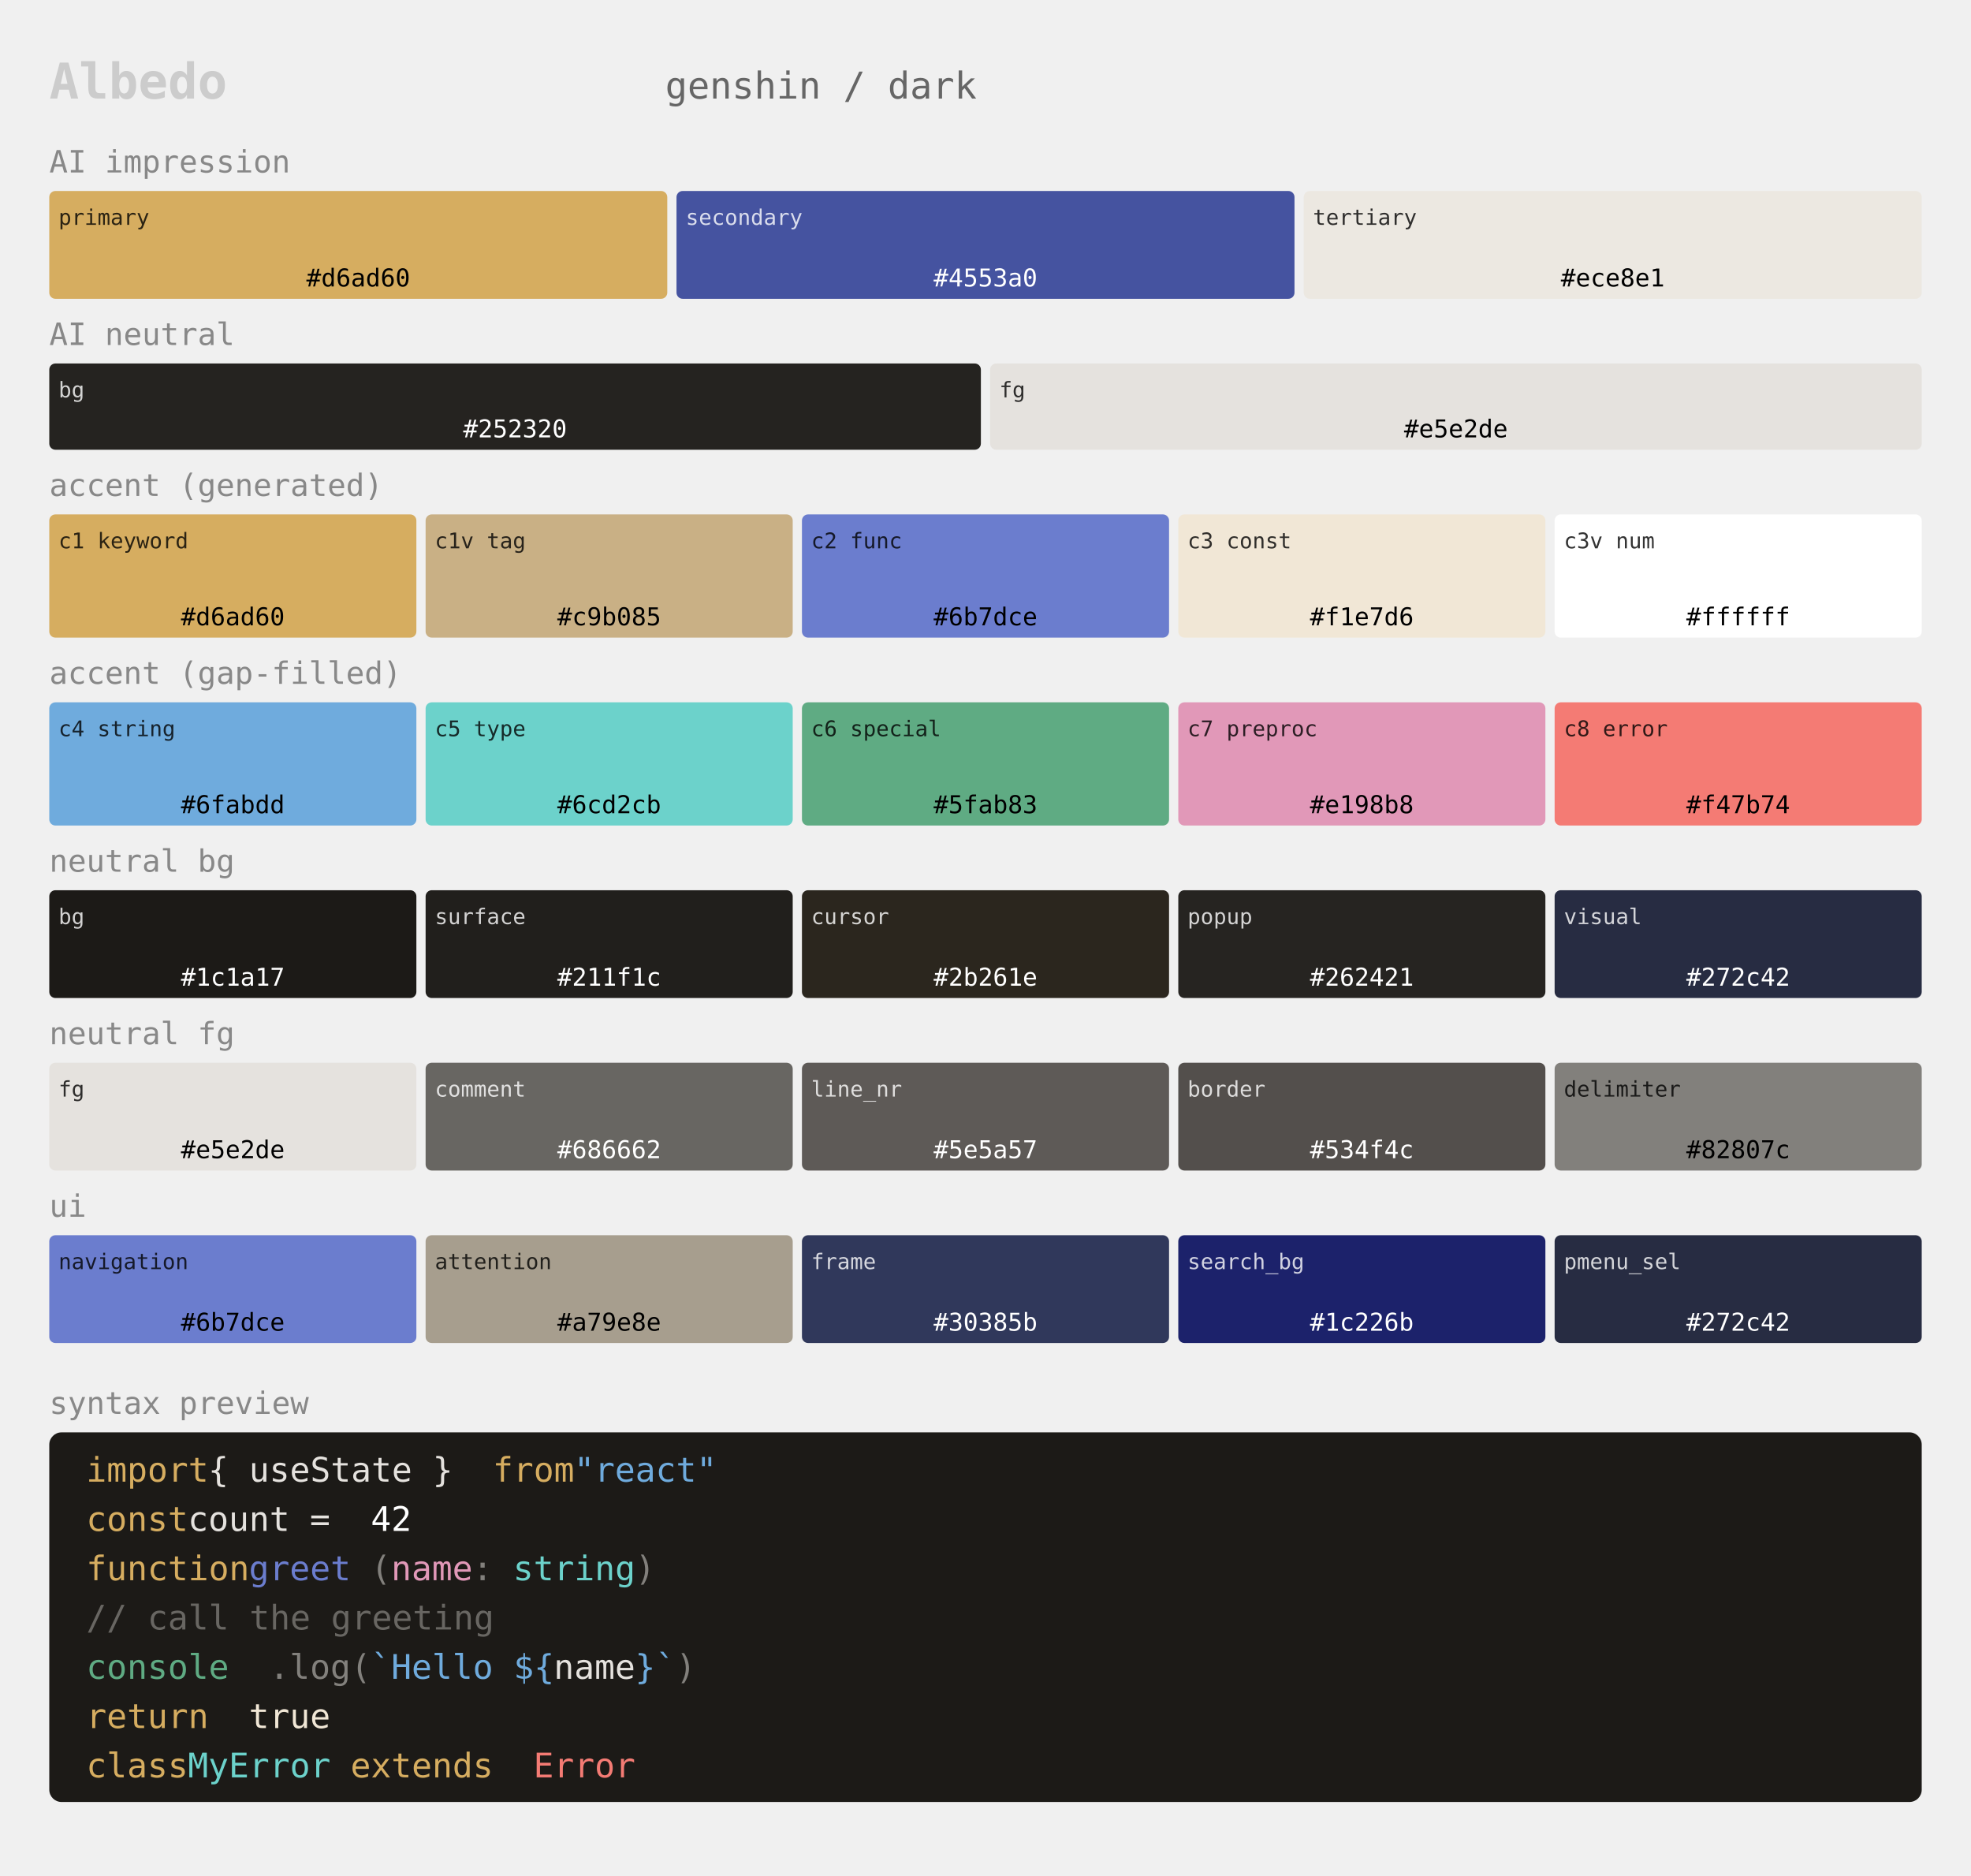
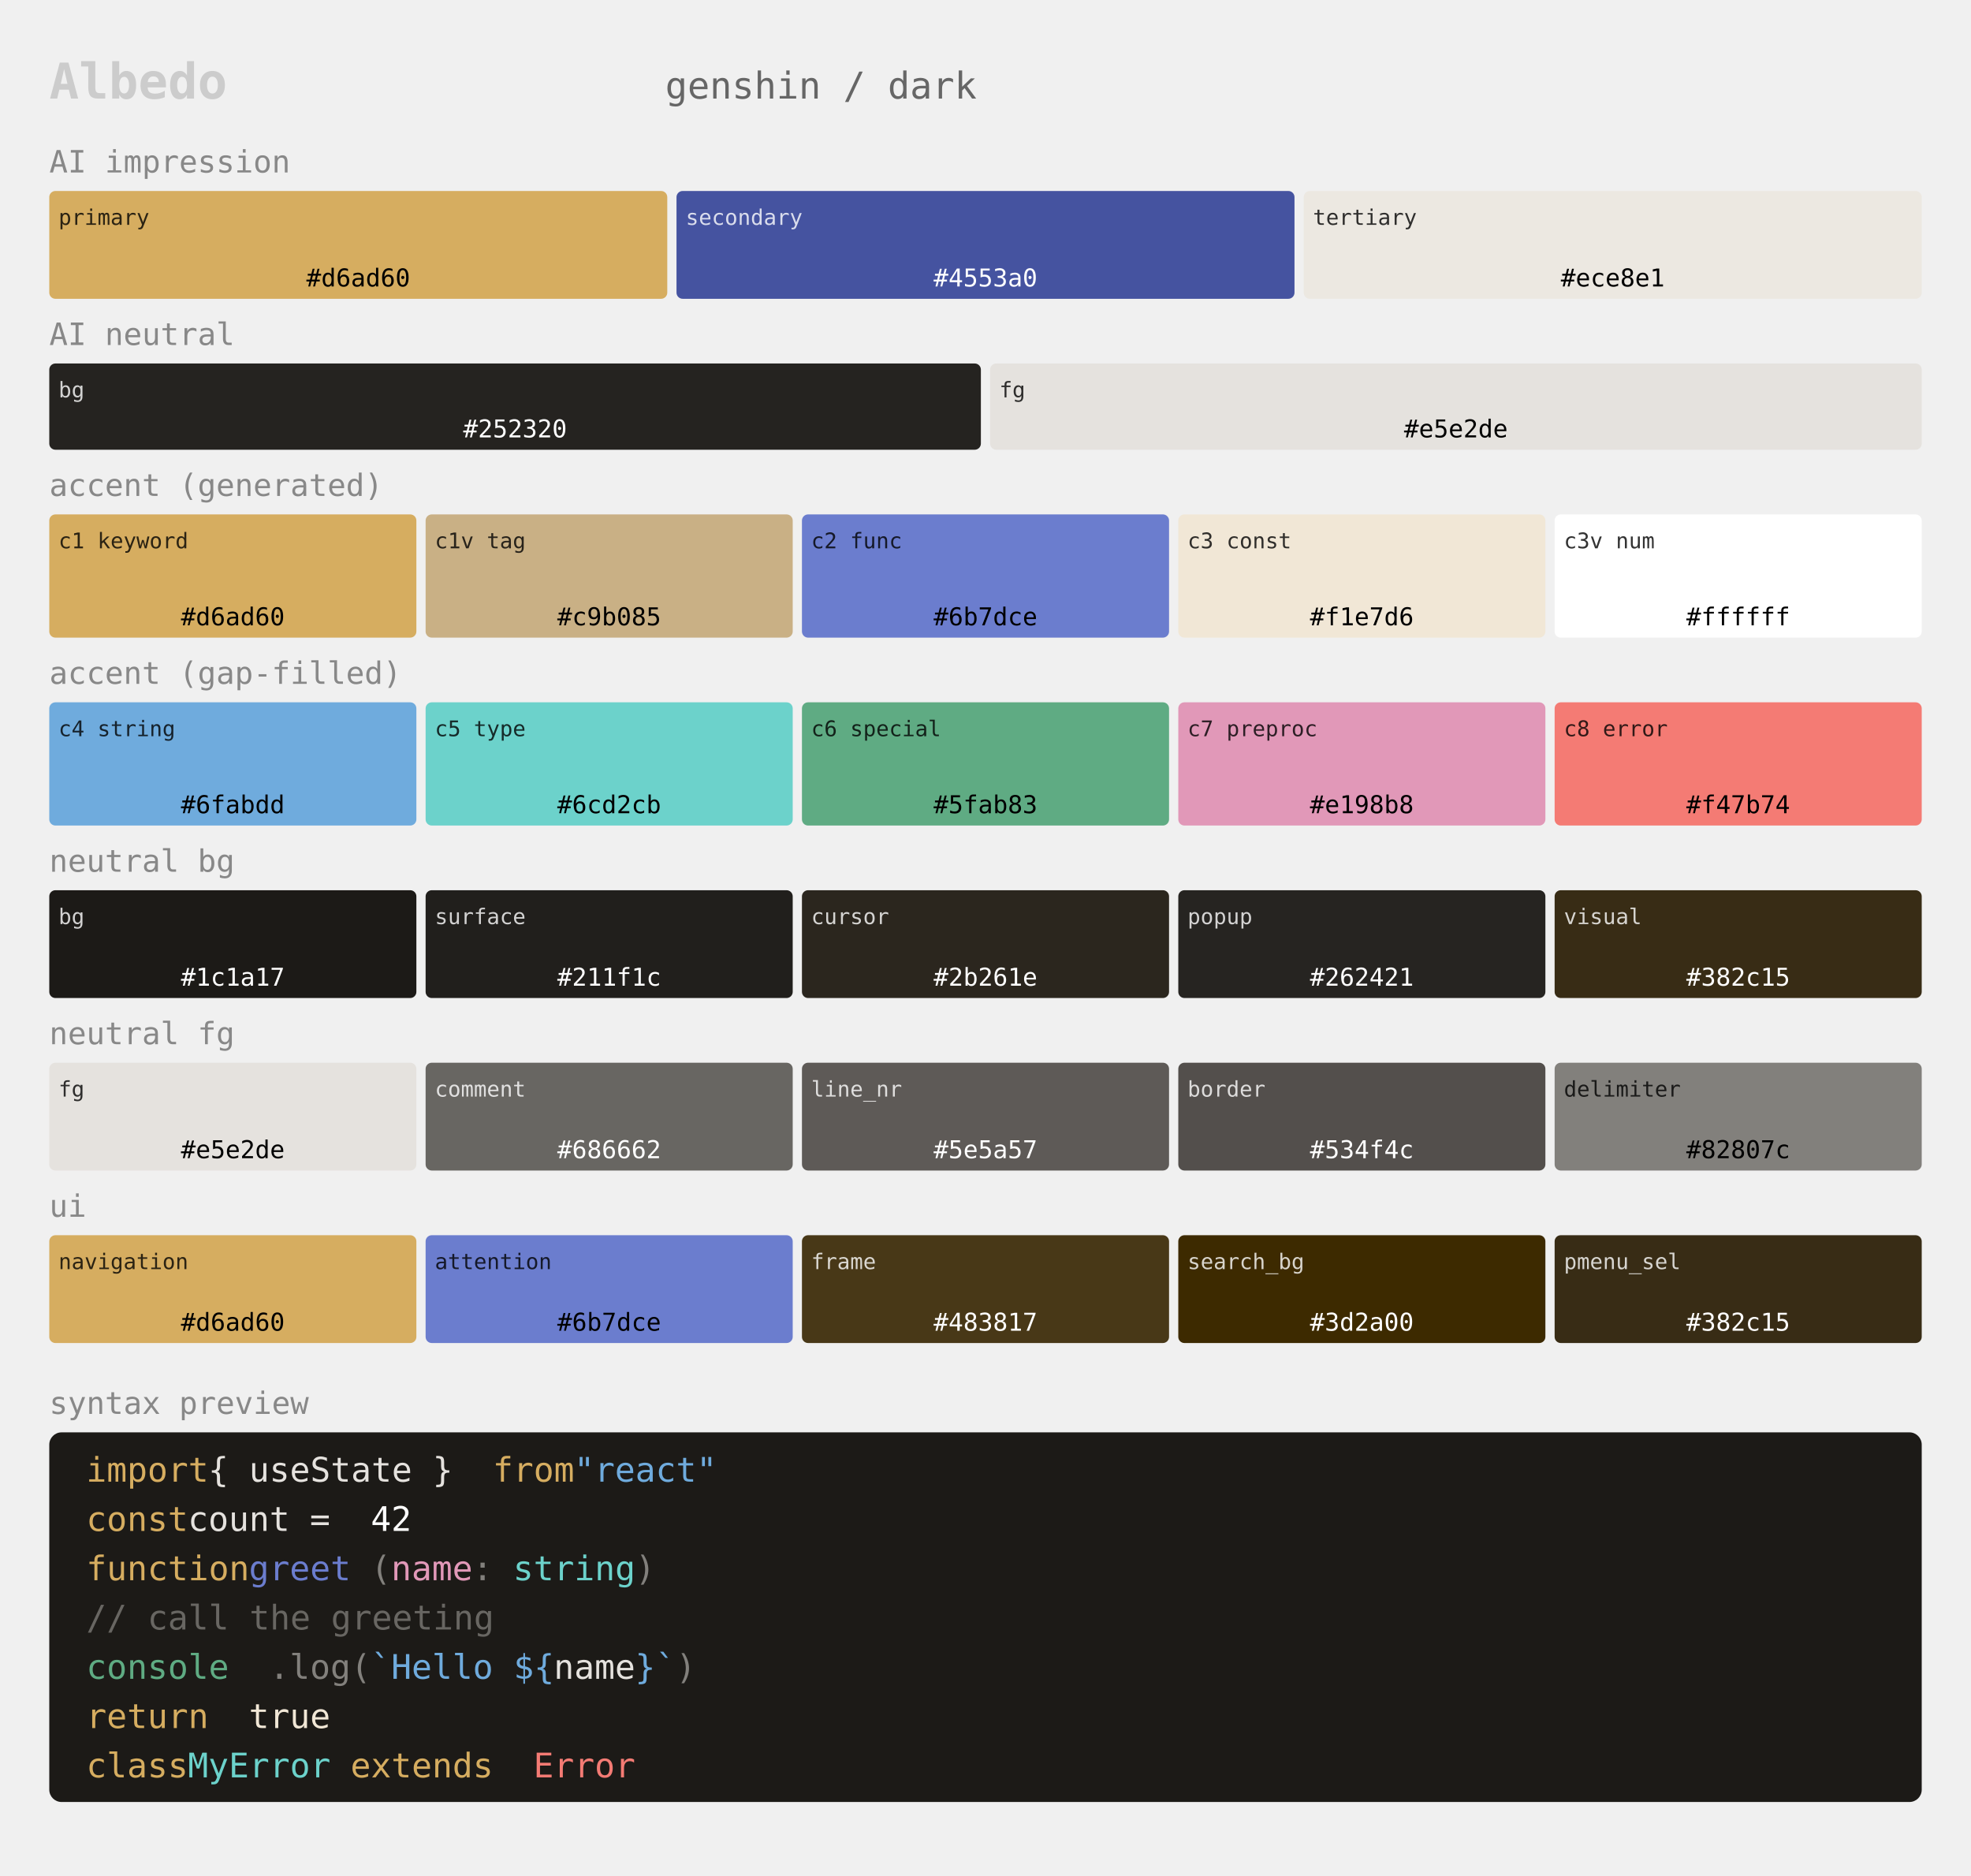
<svg xmlns="http://www.w3.org/2000/svg" width="640" height="609" style="background:#0a0a0a; font-family:ui-monospace,monospace;">
  <text x="16" y="32" fill="#ccc" font-size="16" font-weight="bold">Albedo</text>
  <text x="216" y="32" fill="#666" font-size="12">genshin / dark</text>
  <text x="16" y="56" fill="#888" font-size="10">AI impression</text>
  <rect x="16" y="62" width="200.667" height="35" fill="#d6ad60" rx="2" />
  <text x="19" y="73" fill="#000000" font-size="7" opacity="0.8">primary</text>
  <text x="116.333" y="93" fill="#000000" font-size="8" text-anchor="middle">#d6ad60</text>
  <rect x="219.667" y="62" width="200.667" height="35" fill="#4553a0" rx="2" />
  <text x="222.667" y="73" fill="#ffffff" font-size="7" opacity="0.8">secondary</text>
  <text x="320" y="93" fill="#ffffff" font-size="8" text-anchor="middle">#4553a0</text>
  <rect x="423.333" y="62" width="200.667" height="35" fill="#ece8e1" rx="2" />
  <text x="426.333" y="73" fill="#000000" font-size="7" opacity="0.8">tertiary</text>
  <text x="523.667" y="93" fill="#000000" font-size="8" text-anchor="middle">#ece8e1</text>
  <text x="16" y="112" fill="#888" font-size="10">AI neutral</text>
  <rect x="16" y="118" width="302.5" height="28" fill="#252320" rx="2" />
  <text x="19" y="129" fill="#ffffff" font-size="7" opacity="0.8">bg</text>
  <text x="167.25" y="142" fill="#ffffff" font-size="8" text-anchor="middle">#252320</text>
  <rect x="321.5" y="118" width="302.5" height="28" fill="#e5e2de" rx="2" />
  <text x="324.5" y="129" fill="#000000" font-size="7" opacity="0.8">fg</text>
  <text x="472.75" y="142" fill="#000000" font-size="8" text-anchor="middle">#e5e2de</text>
  <text x="16" y="161" fill="#888" font-size="10">accent (generated)</text>
  <rect x="16" y="167" width="119.2" height="40" fill="#d6ad60" rx="2" />
  <text x="19" y="178" fill="#000000" font-size="7" opacity="0.8">c1 keyword</text>
  <text x="75.6" y="203" fill="#000000" font-size="8" text-anchor="middle">#d6ad60</text>
  <rect x="138.2" y="167" width="119.2" height="40" fill="#c9b085" rx="2" />
  <text x="141.2" y="178" fill="#000000" font-size="7" opacity="0.8">c1v tag</text>
  <text x="197.8" y="203" fill="#000000" font-size="8" text-anchor="middle">#c9b085</text>
  <rect x="260.4" y="167" width="119.2" height="40" fill="#6b7dce" rx="2" />
  <text x="263.4" y="178" fill="#000000" font-size="7" opacity="0.8">c2 func</text>
  <text x="320" y="203" fill="#000000" font-size="8" text-anchor="middle">#6b7dce</text>
  <rect x="382.6" y="167" width="119.2" height="40" fill="#f1e7d6" rx="2" />
  <text x="385.6" y="178" fill="#000000" font-size="7" opacity="0.8">c3 const</text>
  <text x="442.2" y="203" fill="#000000" font-size="8" text-anchor="middle">#f1e7d6</text>
  <rect x="504.8" y="167" width="119.2" height="40" fill="#ffffff" rx="2" />
  <text x="507.8" y="178" fill="#000000" font-size="7" opacity="0.8">c3v num</text>
  <text x="564.4" y="203" fill="#000000" font-size="8" text-anchor="middle">#ffffff</text>
  <text x="16" y="222" fill="#888" font-size="10">accent (gap-filled)</text>
  <rect x="16" y="228" width="119.2" height="40" fill="#6fabdd" rx="2" />
  <text x="19" y="239" fill="#000000" font-size="7" opacity="0.8">c4 string</text>
  <text x="75.6" y="264" fill="#000000" font-size="8" text-anchor="middle">#6fabdd</text>
  <rect x="138.2" y="228" width="119.2" height="40" fill="#6cd2cb" rx="2" />
  <text x="141.2" y="239" fill="#000000" font-size="7" opacity="0.8">c5 type</text>
  <text x="197.8" y="264" fill="#000000" font-size="8" text-anchor="middle">#6cd2cb</text>
  <rect x="260.4" y="228" width="119.2" height="40" fill="#5fab83" rx="2" />
  <text x="263.4" y="239" fill="#000000" font-size="7" opacity="0.8">c6 special</text>
  <text x="320" y="264" fill="#000000" font-size="8" text-anchor="middle">#5fab83</text>
  <rect x="382.6" y="228" width="119.2" height="40" fill="#e198b8" rx="2" />
  <text x="385.6" y="239" fill="#000000" font-size="7" opacity="0.8">c7 preproc</text>
  <text x="442.2" y="264" fill="#000000" font-size="8" text-anchor="middle">#e198b8</text>
  <rect x="504.8" y="228" width="119.2" height="40" fill="#f47b74" rx="2" />
  <text x="507.8" y="239" fill="#000000" font-size="7" opacity="0.8">c8 error</text>
  <text x="564.4" y="264" fill="#000000" font-size="8" text-anchor="middle">#f47b74</text>
  <text x="16" y="283" fill="#888" font-size="10">neutral bg</text>
  <rect x="16" y="289" width="119.2" height="35" fill="#1c1a17" rx="2" />
  <text x="19" y="300" fill="#ffffff" font-size="7" opacity="0.8">bg</text>
  <text x="75.6" y="320" fill="#ffffff" font-size="8" text-anchor="middle">#1c1a17</text>
  <rect x="138.2" y="289" width="119.2" height="35" fill="#211f1c" rx="2" />
  <text x="141.2" y="300" fill="#ffffff" font-size="7" opacity="0.8">surface</text>
  <text x="197.8" y="320" fill="#ffffff" font-size="8" text-anchor="middle">#211f1c</text>
  <rect x="260.4" y="289" width="119.2" height="35" fill="#2b261e" rx="2" />
  <text x="263.4" y="300" fill="#ffffff" font-size="7" opacity="0.8">cursor</text>
  <text x="320" y="320" fill="#ffffff" font-size="8" text-anchor="middle">#2b261e</text>
  <rect x="382.6" y="289" width="119.2" height="35" fill="#262421" rx="2" />
  <text x="385.6" y="300" fill="#ffffff" font-size="7" opacity="0.8">popup</text>
  <text x="442.2" y="320" fill="#ffffff" font-size="8" text-anchor="middle">#262421</text>
-   <rect x="504.8" y="289" width="119.2" height="35" fill="#272c42" rx="2" />
+   <rect x="504.8" y="289" width="119.2" height="35" fill="#382c15" rx="2" />
  <text x="507.8" y="300" fill="#ffffff" font-size="7" opacity="0.8">visual</text>
-   <text x="564.4" y="320" fill="#ffffff" font-size="8" text-anchor="middle">#272c42</text>
+   <text x="564.4" y="320" fill="#ffffff" font-size="8" text-anchor="middle">#382c15</text>
  <text x="16" y="339" fill="#888" font-size="10">neutral fg</text>
  <rect x="16" y="345" width="119.2" height="35" fill="#e5e2de" rx="2" />
  <text x="19" y="356" fill="#000000" font-size="7" opacity="0.8">fg</text>
  <text x="75.6" y="376" fill="#000000" font-size="8" text-anchor="middle">#e5e2de</text>
  <rect x="138.2" y="345" width="119.2" height="35" fill="#686662" rx="2" />
  <text x="141.2" y="356" fill="#ffffff" font-size="7" opacity="0.8">comment</text>
  <text x="197.8" y="376" fill="#ffffff" font-size="8" text-anchor="middle">#686662</text>
  <rect x="260.4" y="345" width="119.2" height="35" fill="#5e5a57" rx="2" />
  <text x="263.4" y="356" fill="#ffffff" font-size="7" opacity="0.8">line_nr</text>
  <text x="320" y="376" fill="#ffffff" font-size="8" text-anchor="middle">#5e5a57</text>
  <rect x="382.6" y="345" width="119.2" height="35" fill="#534f4c" rx="2" />
  <text x="385.6" y="356" fill="#ffffff" font-size="7" opacity="0.8">border</text>
  <text x="442.2" y="376" fill="#ffffff" font-size="8" text-anchor="middle">#534f4c</text>
  <rect x="504.8" y="345" width="119.2" height="35" fill="#82807c" rx="2" />
  <text x="507.8" y="356" fill="#000000" font-size="7" opacity="0.8">delimiter</text>
  <text x="564.4" y="376" fill="#000000" font-size="8" text-anchor="middle">#82807c</text>
  <text x="16" y="395" fill="#888" font-size="10">ui</text>
-   <rect x="16" y="401" width="119.2" height="35" fill="#6b7dce" rx="2" />
+   <rect x="16" y="401" width="119.2" height="35" fill="#d6ad60" rx="2" />
  <text x="19" y="412" fill="#000000" font-size="7" opacity="0.8">navigation</text>
-   <text x="75.6" y="432" fill="#000000" font-size="8" text-anchor="middle">#6b7dce</text>
-   <rect x="138.2" y="401" width="119.2" height="35" fill="#a79e8e" rx="2" />
+   <text x="75.6" y="432" fill="#000000" font-size="8" text-anchor="middle">#d6ad60</text>
+   <rect x="138.2" y="401" width="119.2" height="35" fill="#6b7dce" rx="2" />
  <text x="141.2" y="412" fill="#000000" font-size="7" opacity="0.8">attention</text>
-   <text x="197.8" y="432" fill="#000000" font-size="8" text-anchor="middle">#a79e8e</text>
-   <rect x="260.4" y="401" width="119.2" height="35" fill="#30385b" rx="2" />
+   <text x="197.8" y="432" fill="#000000" font-size="8" text-anchor="middle">#6b7dce</text>
+   <rect x="260.4" y="401" width="119.2" height="35" fill="#483817" rx="2" />
  <text x="263.4" y="412" fill="#ffffff" font-size="7" opacity="0.8">frame</text>
-   <text x="320" y="432" fill="#ffffff" font-size="8" text-anchor="middle">#30385b</text>
-   <rect x="382.6" y="401" width="119.2" height="35" fill="#1c226b" rx="2" />
+   <text x="320" y="432" fill="#ffffff" font-size="8" text-anchor="middle">#483817</text>
+   <rect x="382.6" y="401" width="119.2" height="35" fill="#3d2a00" rx="2" />
  <text x="385.6" y="412" fill="#ffffff" font-size="7" opacity="0.8">search_bg</text>
-   <text x="442.2" y="432" fill="#ffffff" font-size="8" text-anchor="middle">#1c226b</text>
-   <rect x="504.8" y="401" width="119.2" height="35" fill="#272c42" rx="2" />
+   <text x="442.2" y="432" fill="#ffffff" font-size="8" text-anchor="middle">#3d2a00</text>
+   <rect x="504.8" y="401" width="119.2" height="35" fill="#382c15" rx="2" />
  <text x="507.8" y="412" fill="#ffffff" font-size="7" opacity="0.8">pmenu_sel</text>
-   <text x="564.4" y="432" fill="#ffffff" font-size="8" text-anchor="middle">#272c42</text>
+   <text x="564.4" y="432" fill="#ffffff" font-size="8" text-anchor="middle">#382c15</text>
  <text x="16" y="459" fill="#888" font-size="10">syntax preview</text>
  <rect x="16" y="465" width="608" height="120" fill="#1c1a17" rx="4" />
  <text x="28" y="481" fill="#d6ad60" font-size="11" font-family="monospace">import</text>
  <text x="67.6" y="481" fill="#e5e2de" font-size="11" font-family="monospace"> { useState } </text>
  <text x="160" y="481" fill="#d6ad60" font-size="11" font-family="monospace">from</text>
  <text x="186.4" y="481" fill="#6fabdd" font-size="11" font-family="monospace"> "react"</text>
  <text x="28" y="497" fill="#d6ad60" font-size="11" font-family="monospace">const</text>
  <text x="61" y="497" fill="#e5e2de" font-size="11" font-family="monospace"> count</text>
  <text x="100.6" y="497" fill="#e5e2de" font-size="11" font-family="monospace"> = </text>
  <text x="120.4" y="497" fill="#ffffff" font-size="11" font-family="monospace">42</text>
  <text x="28" y="513" fill="#d6ad60" font-size="11" font-family="monospace">function</text>
  <text x="80.8" y="513" fill="#6b7dce" font-size="11" font-family="monospace"> greet</text>
  <text x="120.4" y="513" fill="#82807c" font-size="11" font-family="monospace">(</text>
  <text x="127" y="513" fill="#e198b8" font-size="11" font-family="monospace">name</text>
  <text x="153.4" y="513" fill="#82807c" font-size="11" font-family="monospace">: </text>
  <text x="166.6" y="513" fill="#6cd2cb" font-size="11" font-family="monospace">string</text>
  <text x="206.2" y="513" fill="#82807c" font-size="11" font-family="monospace">)</text>
  <text x="28" y="529" fill="#686662" font-size="11" font-family="monospace">  // call the greeting</text>
  <text x="28" y="545" fill="#5fab83" font-size="11" font-family="monospace">  console</text>
  <text x="87.4" y="545" fill="#82807c" font-size="11" font-family="monospace">.log(</text>
  <text x="120.4" y="545" fill="#6fabdd" font-size="11" font-family="monospace">`Hello ${</text>
  <text x="179.8" y="545" fill="#e5e2de" font-size="11" font-family="monospace">name</text>
  <text x="206.2" y="545" fill="#6fabdd" font-size="11" font-family="monospace">}`</text>
  <text x="219.4" y="545" fill="#82807c" font-size="11" font-family="monospace">)</text>
  <text x="28" y="561" fill="#d6ad60" font-size="11" font-family="monospace">  return</text>
  <text x="80.8" y="561" fill="#f1e7d6" font-size="11" font-family="monospace"> true</text>
  <text x="28" y="577" fill="#d6ad60" font-size="11" font-family="monospace">class</text>
  <text x="61" y="577" fill="#6cd2cb" font-size="11" font-family="monospace"> MyError</text>
  <text x="113.8" y="577" fill="#d6ad60" font-size="11" font-family="monospace"> extends </text>
  <text x="173.2" y="577" fill="#f47b74" font-size="11" font-family="monospace">Error</text>
</svg>
